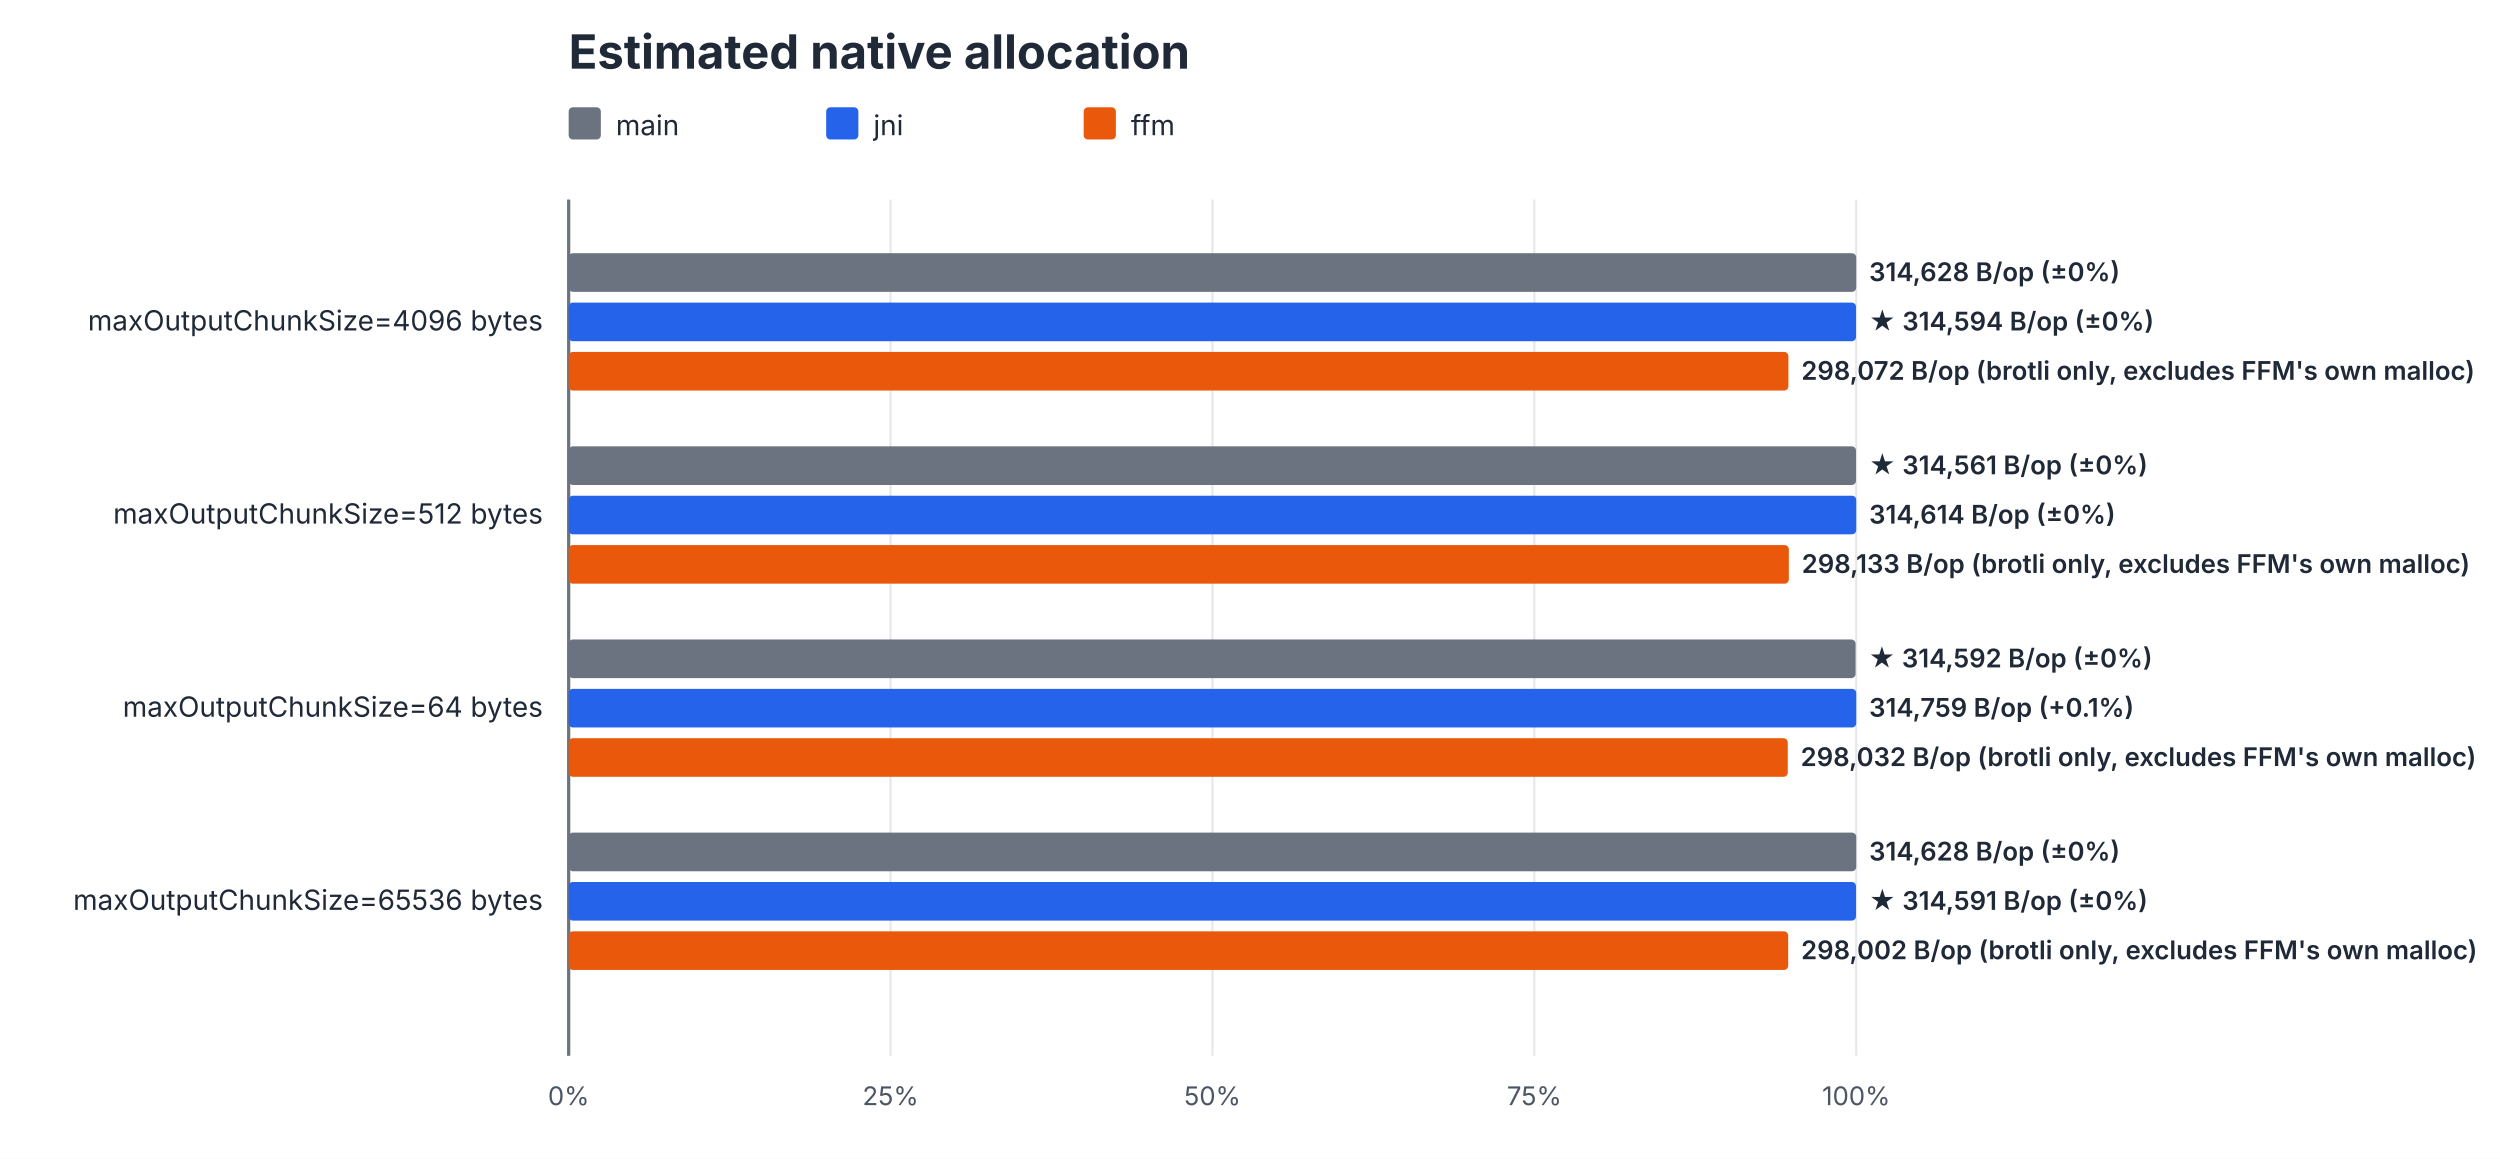
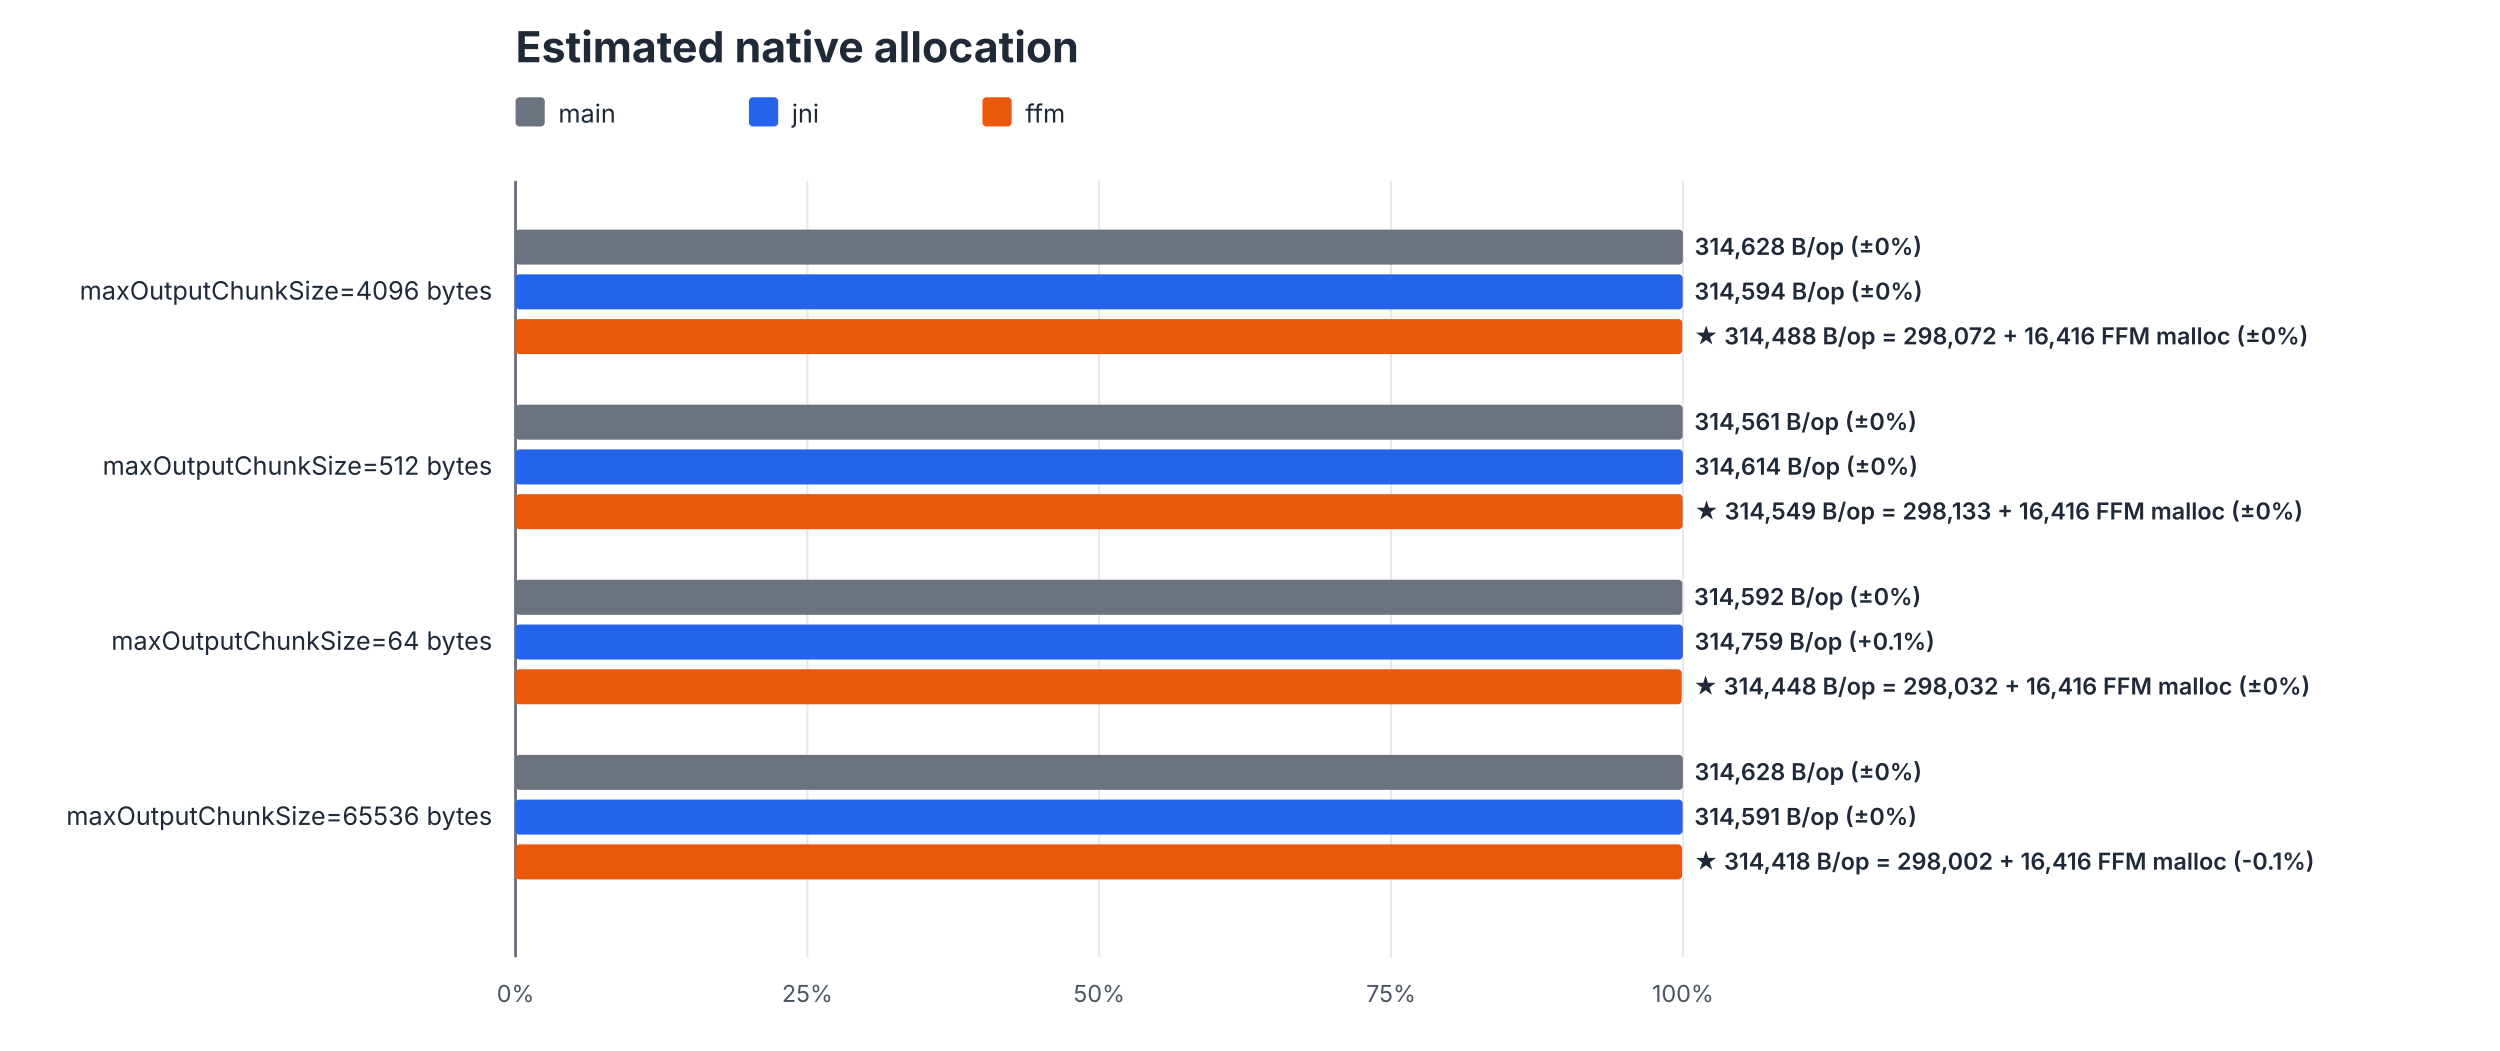
- <svg xmlns="http://www.w3.org/2000/svg" width="1165" height="540" viewBox="0 0 1165 540">
+ <svg xmlns="http://www.w3.org/2000/svg" width="1285" height="540" viewBox="0 0 1285 540">
  <rect width="100%" height="100%" fill="#ffffff" />
  <style>text{font-family:system-ui,-apple-system,sans-serif;fill:#1f2937}.title{font-size:22px;font-weight:700}.label{font-size:13px}.tick{font-size:12px;fill:#4b5563}.value{font-size:12px;font-weight:600}</style>
  <text x="265.0" y="32" class="title">Estimated native allocation</text>
  <rect x="265.0" y="50" width="15" height="15" rx="2" fill="#6b7280" />
  <text x="287.0" y="63" class="label">main</text>
  <rect x="385.0" y="50" width="15" height="15" rx="2" fill="#2563eb" />
  <text x="407.0" y="63" class="label">jni</text>
  <rect x="505.0" y="50" width="15" height="15" rx="2" fill="#ea580c" />
  <text x="527.0" y="63" class="label">ffm</text>
  <line x1="265.0" y1="93" x2="265.0" y2="492" stroke="#e5e7eb" />
  <text x="265.0" y="515" text-anchor="middle" class="tick">0%</text>
  <line x1="415.0" y1="93" x2="415.0" y2="492" stroke="#e5e7eb" />
  <text x="415.0" y="515" text-anchor="middle" class="tick">25%</text>
  <line x1="565.0" y1="93" x2="565.0" y2="492" stroke="#e5e7eb" />
  <text x="565.0" y="515" text-anchor="middle" class="tick">50%</text>
  <line x1="715.0" y1="93" x2="715.0" y2="492" stroke="#e5e7eb" />
  <text x="715.0" y="515" text-anchor="middle" class="tick">75%</text>
  <line x1="865.0" y1="93" x2="865.0" y2="492" stroke="#e5e7eb" />
  <text x="865.0" y="515" text-anchor="middle" class="tick">100%</text>
  <line x1="265.0" y1="93" x2="265.0" y2="492" stroke="#6b7280" stroke-width="1.5" />
  <text x="253.0" y="154.0" text-anchor="end" class="label">maxOutputChunkSize=4096 bytes</text>
  <rect x="265.0" y="118.0" width="600.0" height="18" rx="2" fill="#6b7280" />
  <text x="871.0" y="131.0" class="value">314,628 B/op (±0%)</text>
  <rect x="265.0" y="141.0" width="599.9" height="18" rx="2" fill="#2563eb" />
-   <text x="870.9" y="154.0" class="value">★ 314,594 B/op (±0%)</text>
-   <rect x="265.0" y="164.0" width="568.4" height="18" rx="2" fill="#ea580c" />
-   <text x="839.4" y="177.0" class="value">298,072 B/op (brotli only, excludes FFM's own malloc)</text>
+   <text x="870.9" y="154.0" class="value">314,594 B/op (±0%)</text>
+   <rect x="265.0" y="164.0" width="599.7" height="18" rx="2" fill="#ea580c" />
+   <text x="870.7" y="177.0" class="value">★ 314,488 B/op = 298,072 + 16,416 FFM malloc (±0%)</text>
  <text x="253.0" y="244.0" text-anchor="end" class="label">maxOutputChunkSize=512 bytes</text>
  <rect x="265.0" y="208.0" width="599.9" height="18" rx="2" fill="#6b7280" />
-   <text x="870.9" y="221.0" class="value">★ 314,561 B/op (±0%)</text>
+   <text x="870.9" y="221.0" class="value">314,561 B/op (±0%)</text>
  <rect x="265.0" y="231.0" width="600.0" height="18" rx="2" fill="#2563eb" />
  <text x="871.0" y="244.0" class="value">314,614 B/op (±0%)</text>
-   <rect x="265.0" y="254.0" width="568.6" height="18" rx="2" fill="#ea580c" />
-   <text x="839.6" y="267.0" class="value">298,133 B/op (brotli only, excludes FFM's own malloc)</text>
+   <rect x="265.0" y="254.0" width="599.9" height="18" rx="2" fill="#ea580c" />
+   <text x="870.9" y="267.0" class="value">★ 314,549 B/op = 298,133 + 16,416 FFM malloc (±0%)</text>
  <text x="253.0" y="334.0" text-anchor="end" class="label">maxOutputChunkSize=64 bytes</text>
  <rect x="265.0" y="298.0" width="599.7" height="18" rx="2" fill="#6b7280" />
-   <text x="870.7" y="311.0" class="value">★ 314,592 B/op (±0%)</text>
+   <text x="870.7" y="311.0" class="value">314,592 B/op (±0%)</text>
  <rect x="265.0" y="321.0" width="600.0" height="18" rx="2" fill="#2563eb" />
  <text x="871.0" y="334.0" class="value">314,759 B/op (+0.1%)</text>
-   <rect x="265.0" y="344.0" width="568.1" height="18" rx="2" fill="#ea580c" />
-   <text x="839.1" y="357.0" class="value">298,032 B/op (brotli only, excludes FFM's own malloc)</text>
+   <rect x="265.0" y="344.0" width="599.4" height="18" rx="2" fill="#ea580c" />
+   <text x="870.4" y="357.0" class="value">★ 314,448 B/op = 298,032 + 16,416 FFM malloc (±0%)</text>
  <text x="253.0" y="424.0" text-anchor="end" class="label">maxOutputChunkSize=65536 bytes</text>
  <rect x="265.0" y="388.0" width="600.0" height="18" rx="2" fill="#6b7280" />
  <text x="871.0" y="401.0" class="value">314,628 B/op (±0%)</text>
  <rect x="265.0" y="411.0" width="599.9" height="18" rx="2" fill="#2563eb" />
-   <text x="870.9" y="424.0" class="value">★ 314,591 B/op (±0%)</text>
-   <rect x="265.0" y="434.0" width="568.3" height="18" rx="2" fill="#ea580c" />
-   <text x="839.3" y="447.0" class="value">298,002 B/op (brotli only, excludes FFM's own malloc)</text>
+   <text x="870.9" y="424.0" class="value">314,591 B/op (±0%)</text>
+   <rect x="265.0" y="434.0" width="599.6" height="18" rx="2" fill="#ea580c" />
+   <text x="870.6" y="447.0" class="value">★ 314,418 B/op = 298,002 + 16,416 FFM malloc (-0.1%)</text>
</svg>
